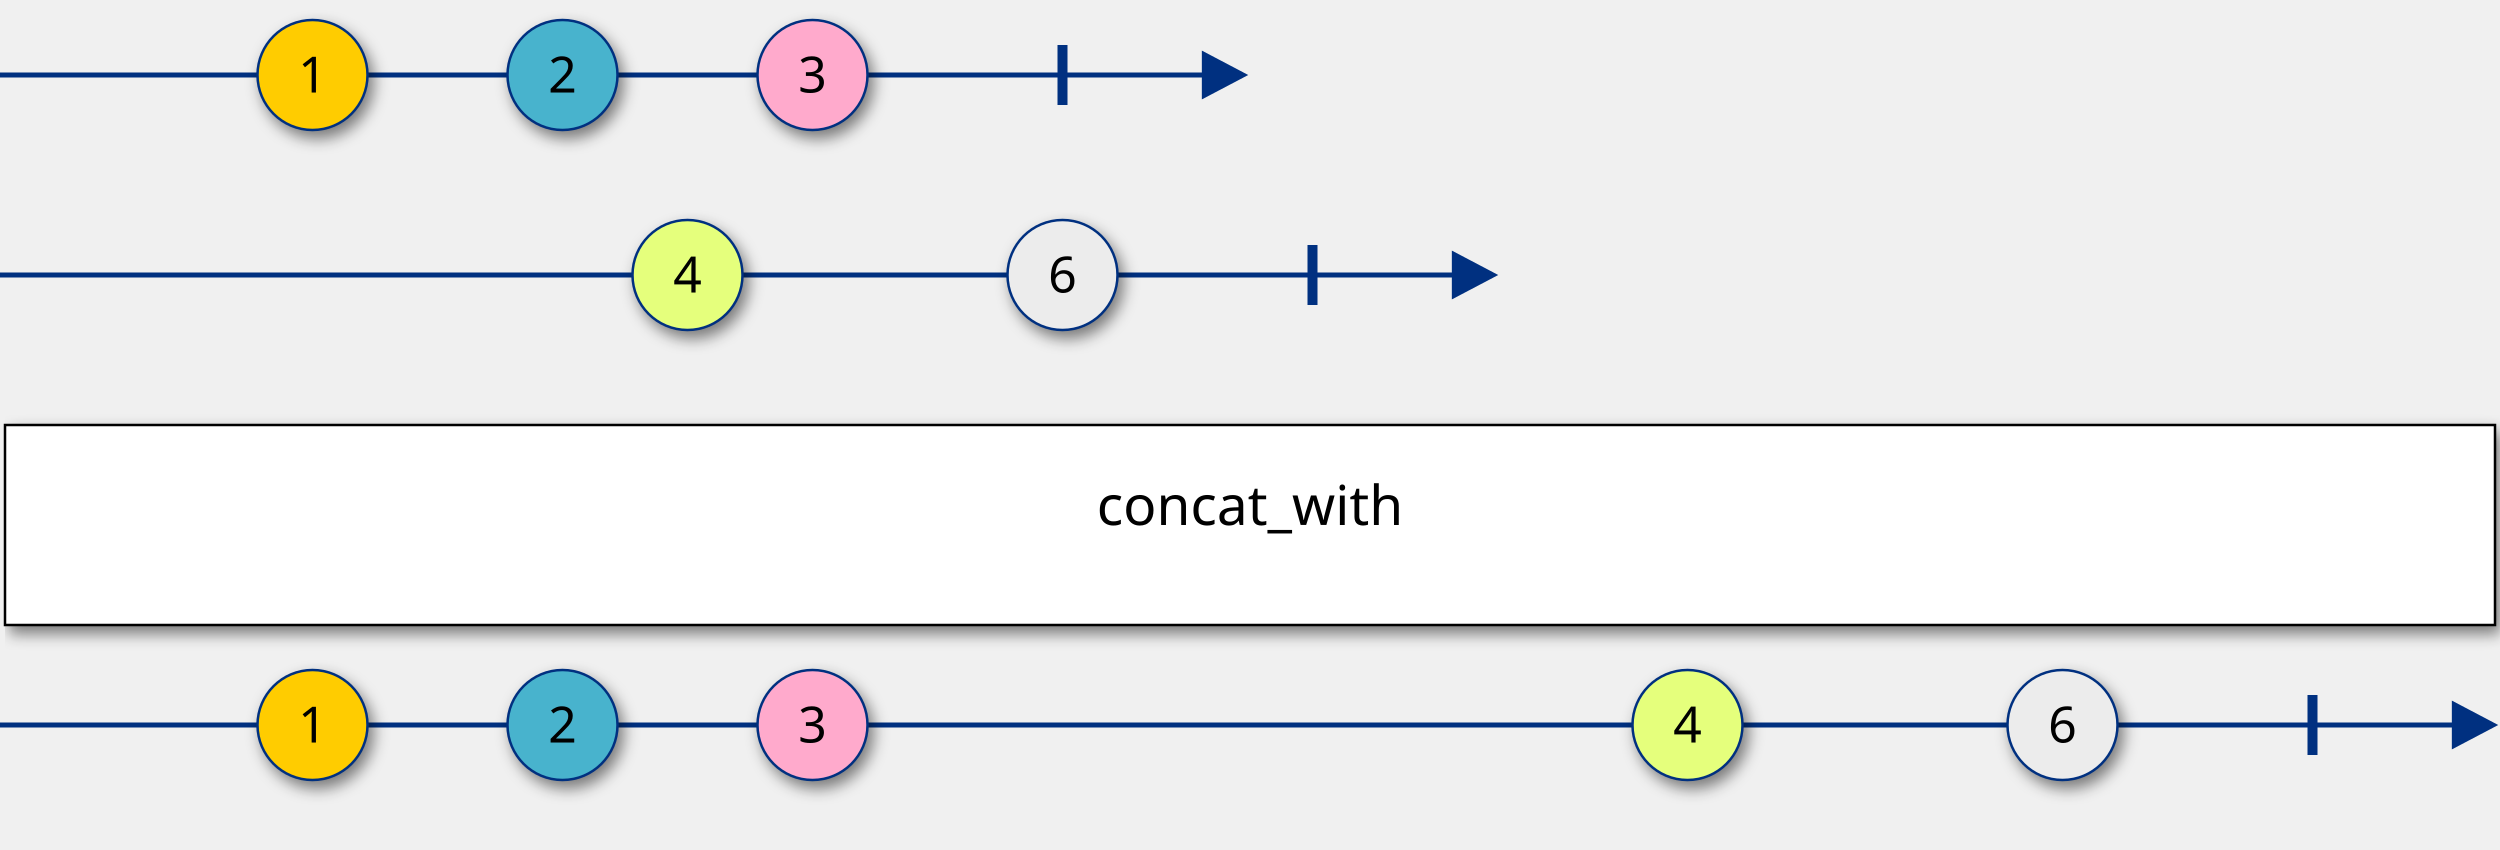
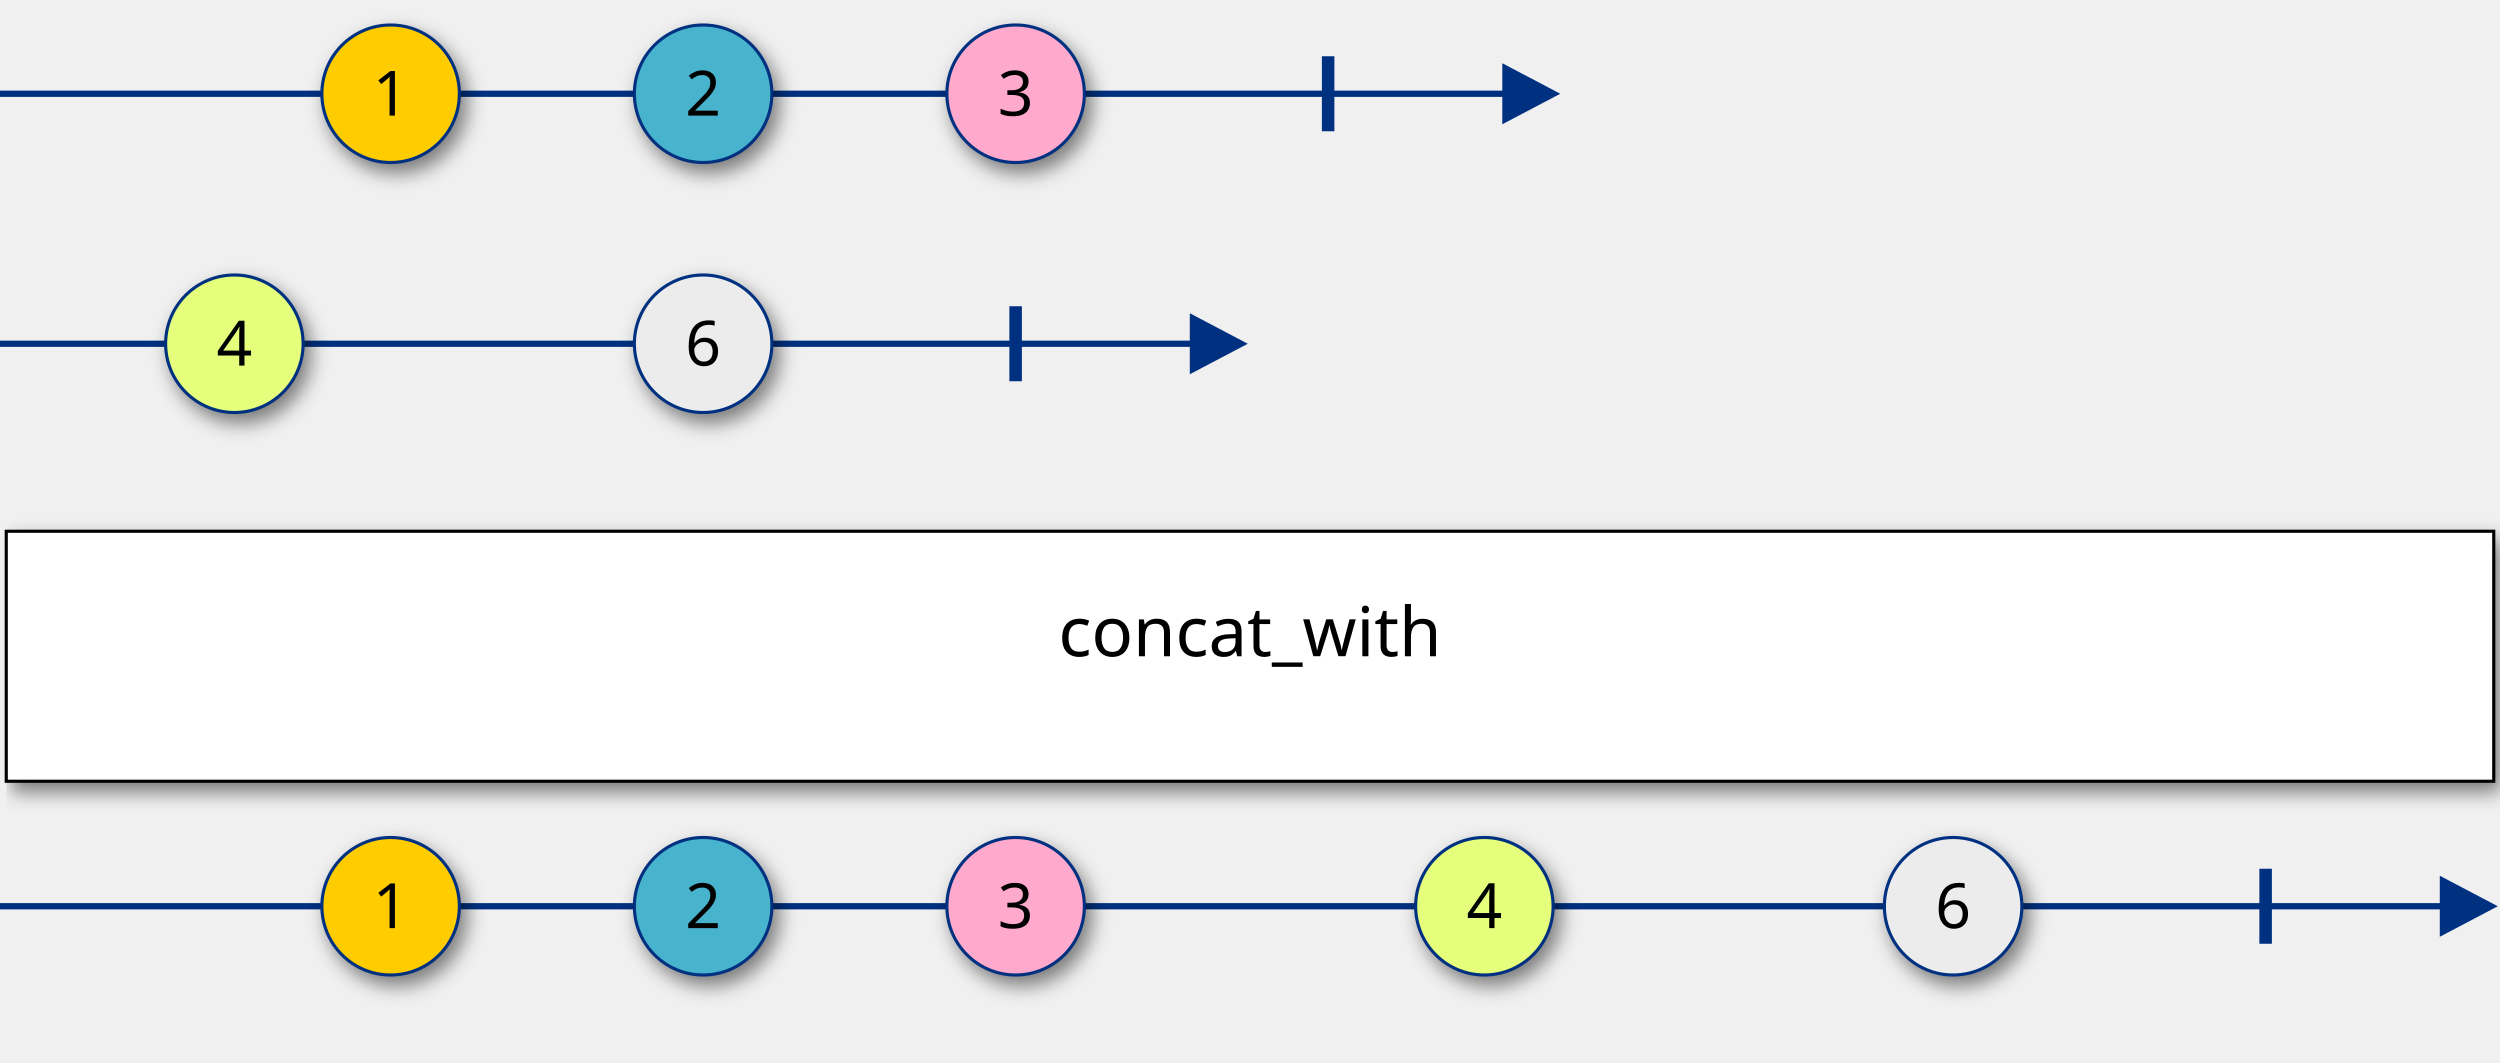
- <svg xmlns="http://www.w3.org/2000/svg" width="750.0px" height="255.0px" viewBox="0 0 1000.0 340.0 " id="svg2" version="1.1">
+ <svg xmlns="http://www.w3.org/2000/svg" width="600.0px" height="255.0px" viewBox="0 0 800.0 340.0 " id="svg2" version="1.1">
  <defs id="defs4">
    <filter style="color-interpolation-filters:sRGB;" id="filter3443" x="-25%" y="-25%" width="150%" height="150%">
      <feFlood flood-opacity="0.498" flood-color="rgb(0,0,0)" result="flood" id="feFlood3445" />
      <feComposite in="flood" in2="SourceGraphic" operator="in" result="composite1" id="feComposite3447" />
      <feGaussianBlur in="composite1" stdDeviation="3" result="blur" id="feGaussianBlur3449" />
      <feOffset dx="2" dy="3" result="offset" id="feOffset3451" />
      <feComposite in="SourceGraphic" in2="offset" operator="over" result="composite2" id="feComposite3453" />
    </filter>
    <marker orient="auto" refY="0.0" refX="0.0" id="Arrow1Lend" style="overflow:visible;">
      <path d="M -3.0,0.0 L -3.0,-5.0 L -12.5,0.0 L -3.0,5.0 L -3.0,0.0 z " style="fill-rule:evenodd;stroke:#003080;stroke-width:1pt;stroke-opacity:1;fill:#003080;fill-opacity:1" transform="scale(0.8) rotate(180) translate(12.5,0)" />
    </marker>
  </defs>
  <g id="source_fbca46edffd60c70ef7ce01dd6d3d3f5" transform="rotate(0 0.0 30) translate(0.0,30)">
    <path style="fill:none;fill-rule:evenodd;stroke:#003080;stroke-width:2px;marker-end:url(#Arrow1Lend)" d="m 0,0 497.0,0" />
    <g style="filter:url(#filter3443)">
      <circle r="22" cy="0" cx="125.0" style="opacity:1;fill:#ffcc00;fill-opacity:1;stroke:#003080;stroke-width:1px;" />
      <text y="7" x="125.0" style="font-size:20px;font-family:sans-serif;text-align:center;text-anchor:middle;fill:#000000;" xml:space="preserve">1</text>
    </g>
    <g style="filter:url(#filter3443)">
      <circle r="22" cy="0" cx="225.0" style="opacity:1;fill:#48b3cd;fill-opacity:1;stroke:#003080;stroke-width:1px;" />
      <text y="7" x="225.0" style="font-size:20px;font-family:sans-serif;text-align:center;text-anchor:middle;fill:#000000;" xml:space="preserve">2</text>
    </g>
    <g style="filter:url(#filter3443)">
      <circle r="22" cy="0" cx="325.0" style="opacity:1;fill:#ffaacc;fill-opacity:1;stroke:#003080;stroke-width:1px;" />
      <text y="7" x="325.0" style="font-size:20px;font-family:sans-serif;text-align:center;text-anchor:middle;fill:#000000;" xml:space="preserve">3</text>
    </g>
    <g>
      <path d="m 425.0,-12 0,24" style="fill:none;fill-rule:evenodd;stroke:#003080;stroke-width:4px;" />
    </g>
  </g>
  <g id="source_a9f0e61a137d86aa9db53465e0801612" transform="rotate(0 0.0 110) translate(0.0,110)">
-     <path style="fill:none;fill-rule:evenodd;stroke:#003080;stroke-width:2px;marker-end:url(#Arrow1Lend)" d="m 0,0 597.0,0" />
+     <path style="fill:none;fill-rule:evenodd;stroke:#003080;stroke-width:2px;marker-end:url(#Arrow1Lend)" d="m 0,0 397.0,0" />
    <g style="filter:url(#filter3443)">
-       <circle r="22" cy="0" cx="275.0" style="opacity:1;fill:#e5ff7c;fill-opacity:1;stroke:#003080;stroke-width:1px;" />
-       <text y="7" x="275.0" style="font-size:20px;font-family:sans-serif;text-align:center;text-anchor:middle;fill:#000000;" xml:space="preserve">4</text>
+       <circle r="22" cy="0" cx="75.0" style="opacity:1;fill:#e5ff7c;fill-opacity:1;stroke:#003080;stroke-width:1px;" />
+       <text y="7" x="75.0" style="font-size:20px;font-family:sans-serif;text-align:center;text-anchor:middle;fill:#000000;" xml:space="preserve">4</text>
    </g>
    <g style="filter:url(#filter3443)">
-       <circle r="22" cy="0" cx="425.0" style="opacity:1;fill:#ececec;fill-opacity:1;stroke:#003080;stroke-width:1px;" />
-       <text y="7" x="425.0" style="font-size:20px;font-family:sans-serif;text-align:center;text-anchor:middle;fill:#000000;" xml:space="preserve">6</text>
+       <circle r="22" cy="0" cx="225.0" style="opacity:1;fill:#ececec;fill-opacity:1;stroke:#003080;stroke-width:1px;" />
+       <text y="7" x="225.0" style="font-size:20px;font-family:sans-serif;text-align:center;text-anchor:middle;fill:#000000;" xml:space="preserve">6</text>
    </g>
    <g>
-       <path d="m 525.0,-12 0,24" style="fill:none;fill-rule:evenodd;stroke:#003080;stroke-width:4px;" />
+       <path d="m 325.0,-12 0,24" style="fill:none;fill-rule:evenodd;stroke:#003080;stroke-width:4px;" />
    </g>
  </g>
-   <g transform="translate(0 170)">
+   <g transform="translate(0 170.0)">
    <g style="filter:url(#filter3443)">
-       <rect x="2" y="0" width="996.0" height="80" style="opacity:1;fill:#ffffff;fill-opacity:1;stroke:#000000;stroke-width:1px;" />
-       <text x="500.0" y="40.0" style="font-size:22px;font-family:sans-serif;text-align:center;text-anchor:middle;fill:#000000;" xml:space="preserve">concat_with</text>
+       <rect x="2" y="0" width="796.0" height="80" style="opacity:1;fill:#ffffff;fill-opacity:1;stroke:#000000;stroke-width:1px;" />
+       <text x="400.0" y="40.0" style="font-size:22px;font-family:sans-serif;text-align:center;text-anchor:middle;fill:#000000;" xml:space="preserve">concat_with</text>
    </g>
    <g id="operator_6cfe86783a10be0c92008fe465a6341d" transform="rotate(0 0.0 120) translate(0.0,120)">
-       <path style="fill:none;fill-rule:evenodd;stroke:#003080;stroke-width:2px;marker-end:url(#Arrow1Lend)" d="m 0,0 997.0,0" />
+       <path style="fill:none;fill-rule:evenodd;stroke:#003080;stroke-width:2px;marker-end:url(#Arrow1Lend)" d="m 0,0 797.0,0" />
      <g style="filter:url(#filter3443)">
        <circle r="22" cy="0" cx="125.0" style="opacity:1;fill:#ffcc00;fill-opacity:1;stroke:#003080;stroke-width:1px;" />
        <text y="7" x="125.0" style="font-size:20px;font-family:sans-serif;text-align:center;text-anchor:middle;fill:#000000;" xml:space="preserve">1</text>
      </g>
      <g style="filter:url(#filter3443)">
        <circle r="22" cy="0" cx="225.0" style="opacity:1;fill:#48b3cd;fill-opacity:1;stroke:#003080;stroke-width:1px;" />
        <text y="7" x="225.0" style="font-size:20px;font-family:sans-serif;text-align:center;text-anchor:middle;fill:#000000;" xml:space="preserve">2</text>
      </g>
      <g style="filter:url(#filter3443)">
        <circle r="22" cy="0" cx="325.0" style="opacity:1;fill:#ffaacc;fill-opacity:1;stroke:#003080;stroke-width:1px;" />
        <text y="7" x="325.0" style="font-size:20px;font-family:sans-serif;text-align:center;text-anchor:middle;fill:#000000;" xml:space="preserve">3</text>
      </g>
      <g style="filter:url(#filter3443)">
-         <circle r="22" cy="0" cx="675.0" style="opacity:1;fill:#e5ff7c;fill-opacity:1;stroke:#003080;stroke-width:1px;" />
-         <text y="7" x="675.0" style="font-size:20px;font-family:sans-serif;text-align:center;text-anchor:middle;fill:#000000;" xml:space="preserve">4</text>
+         <circle r="22" cy="0" cx="475.0" style="opacity:1;fill:#e5ff7c;fill-opacity:1;stroke:#003080;stroke-width:1px;" />
+         <text y="7" x="475.0" style="font-size:20px;font-family:sans-serif;text-align:center;text-anchor:middle;fill:#000000;" xml:space="preserve">4</text>
      </g>
      <g style="filter:url(#filter3443)">
-         <circle r="22" cy="0" cx="825.0" style="opacity:1;fill:#ececec;fill-opacity:1;stroke:#003080;stroke-width:1px;" />
-         <text y="7" x="825.0" style="font-size:20px;font-family:sans-serif;text-align:center;text-anchor:middle;fill:#000000;" xml:space="preserve">6</text>
+         <circle r="22" cy="0" cx="625.0" style="opacity:1;fill:#ececec;fill-opacity:1;stroke:#003080;stroke-width:1px;" />
+         <text y="7" x="625.0" style="font-size:20px;font-family:sans-serif;text-align:center;text-anchor:middle;fill:#000000;" xml:space="preserve">6</text>
      </g>
      <g>
-         <path d="m 925.0,-12 0,24" style="fill:none;fill-rule:evenodd;stroke:#003080;stroke-width:4px;" />
+         <path d="m 725.0,-12 0,24" style="fill:none;fill-rule:evenodd;stroke:#003080;stroke-width:4px;" />
      </g>
    </g>
  </g>
</svg>
